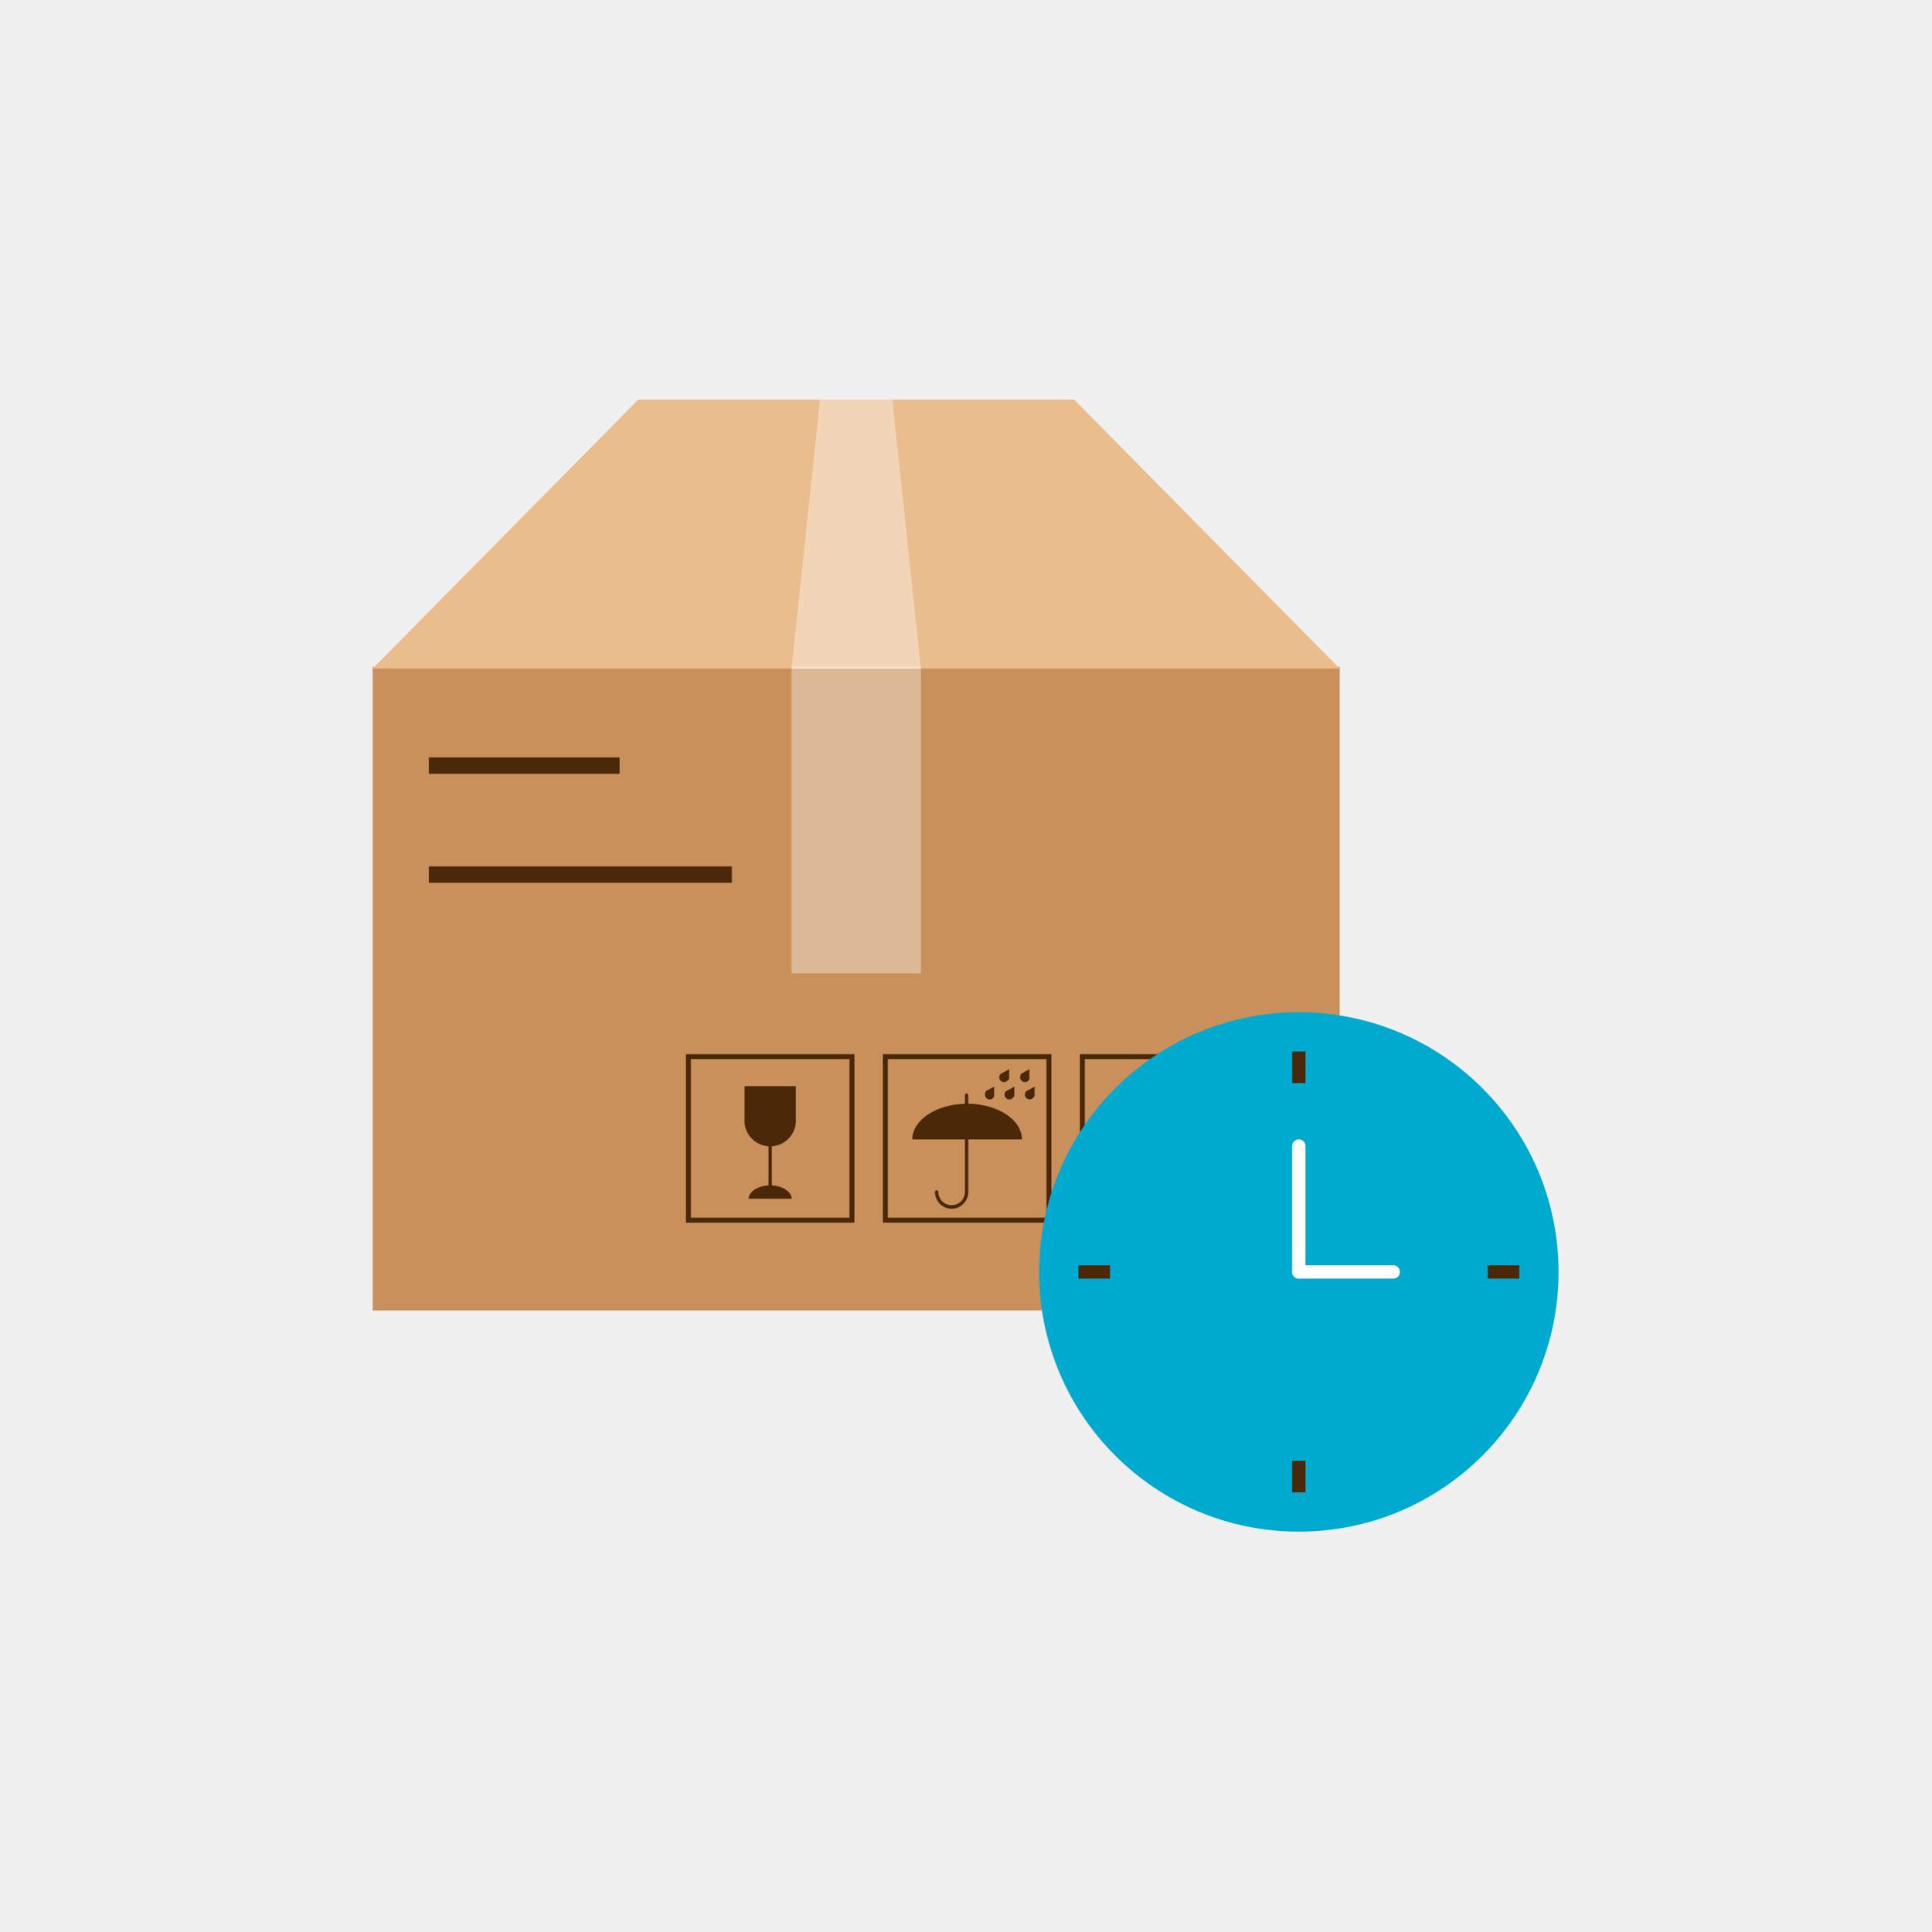
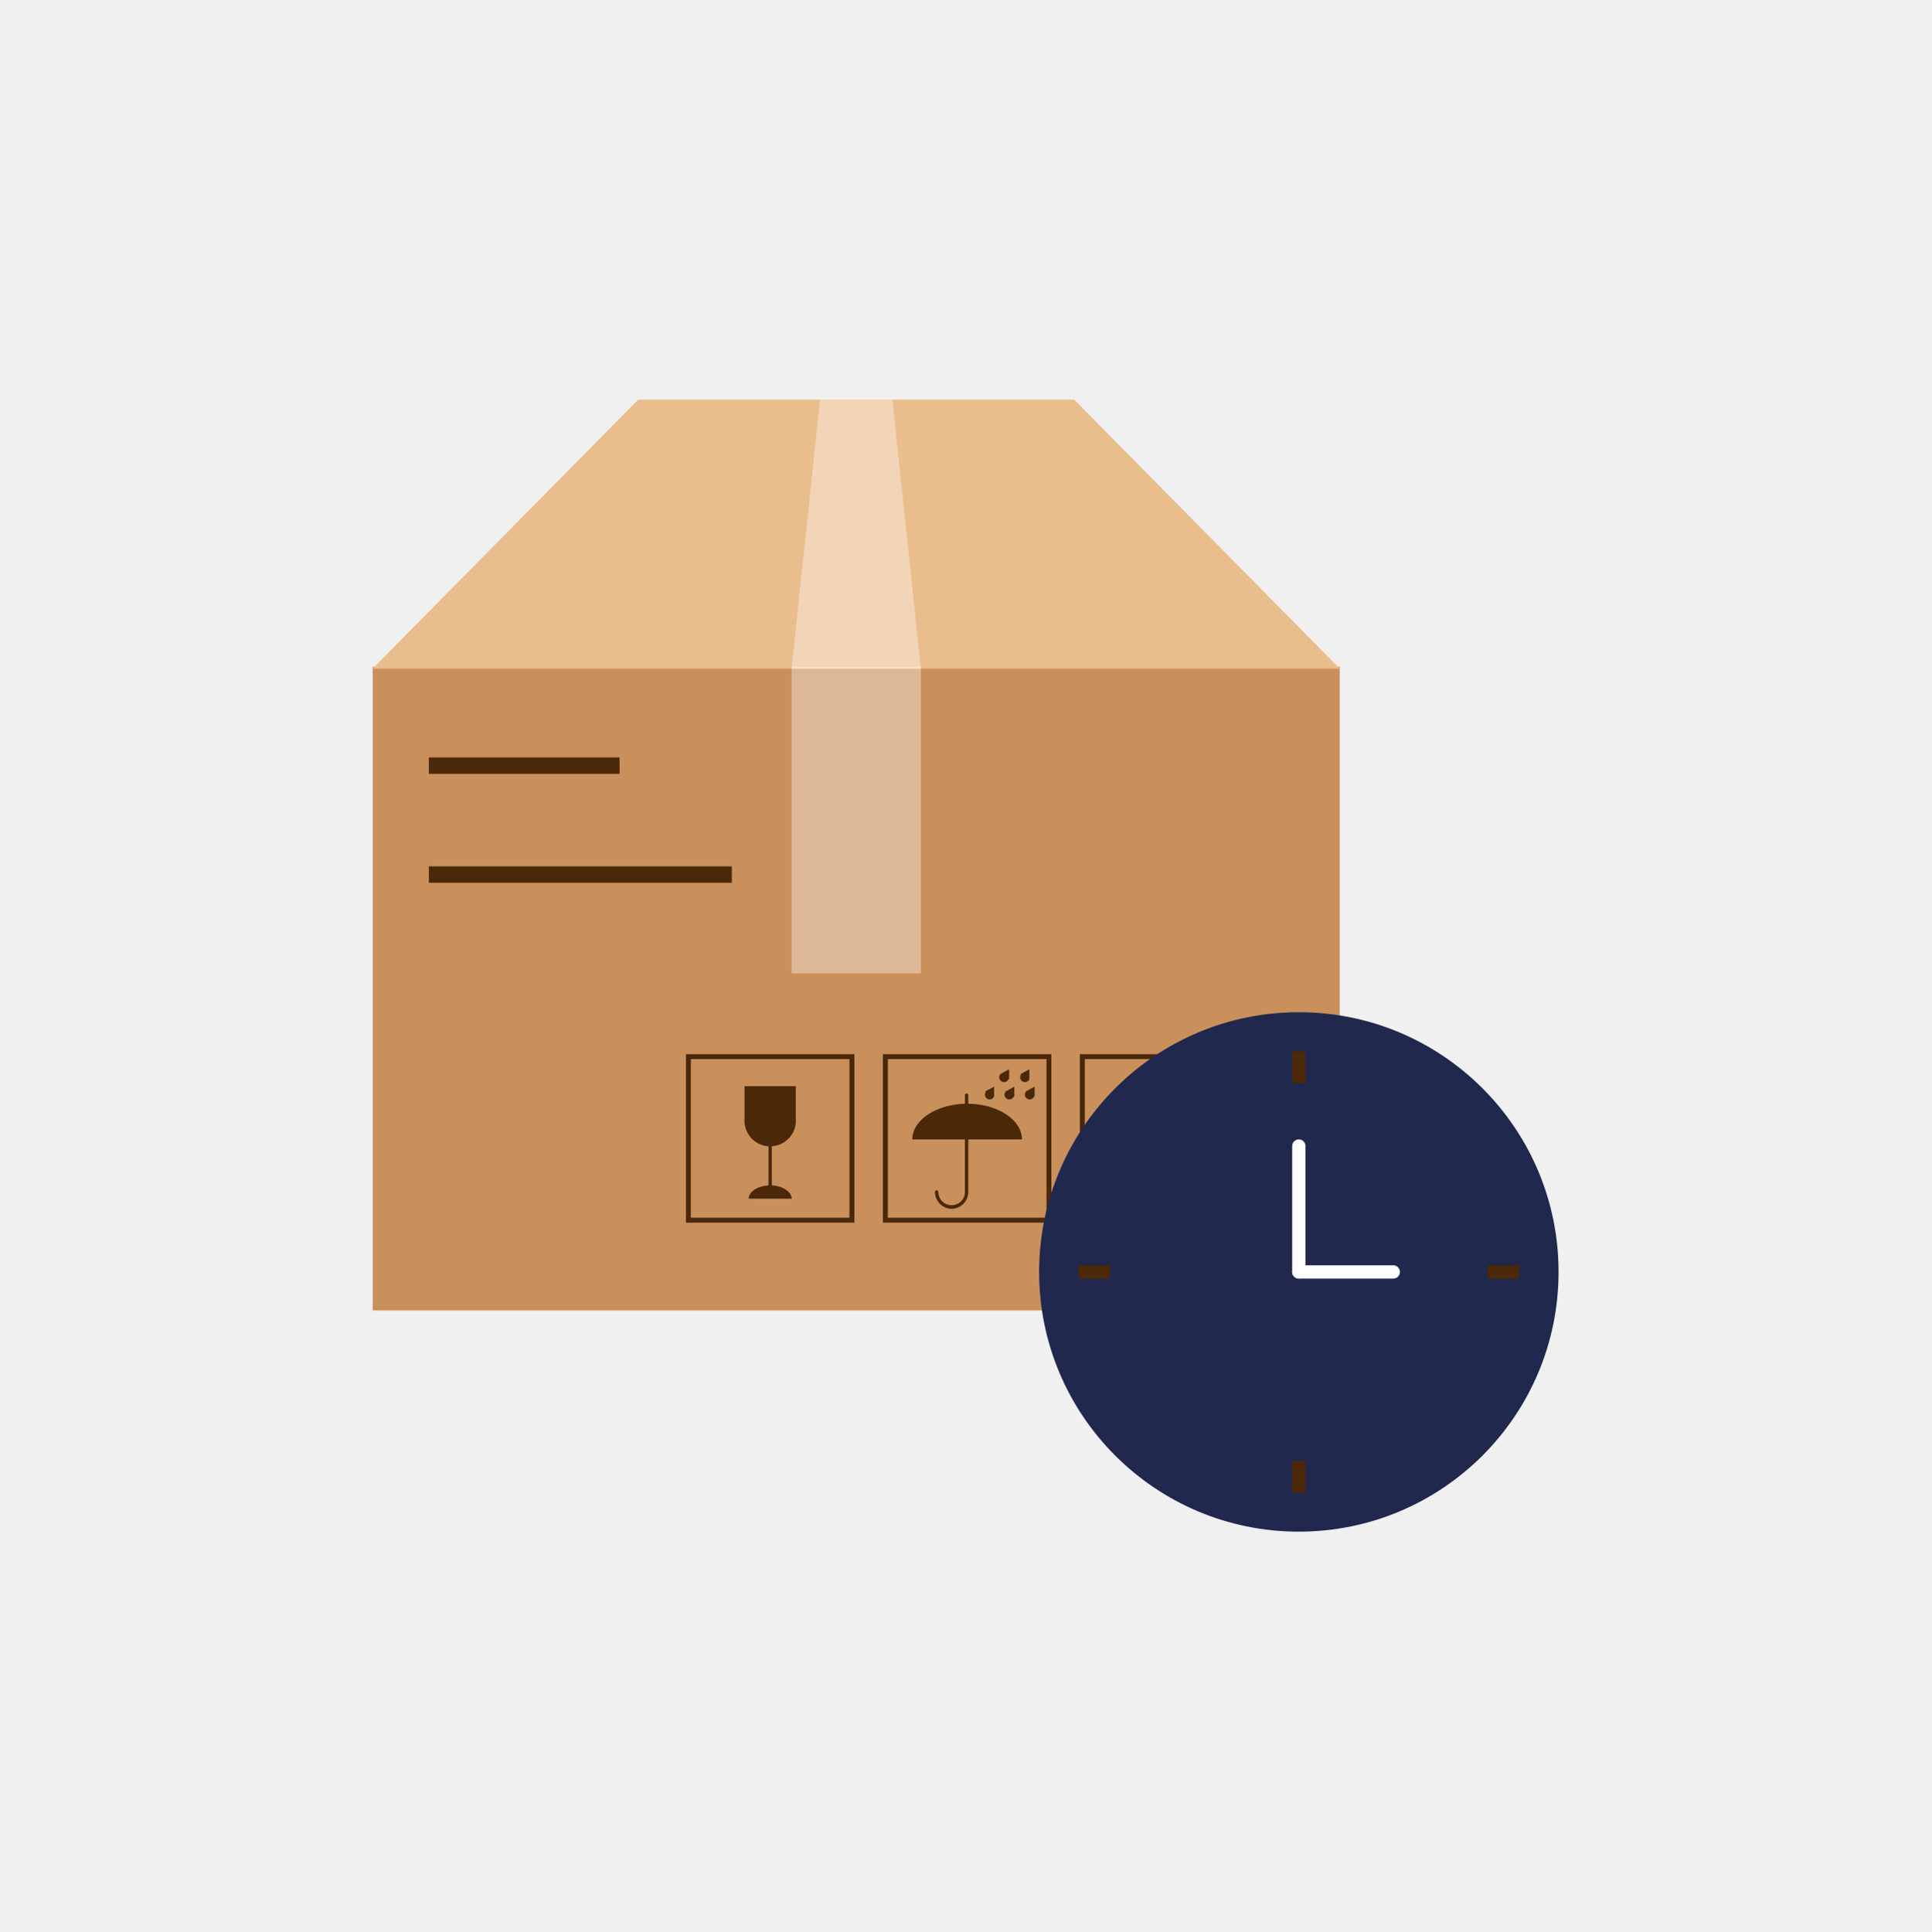
<svg xmlns="http://www.w3.org/2000/svg" id="Layer_1" data-name="Layer 1" width="145" height="145" viewBox="0 0 145 145">
  <defs>
-     <style>.cls-1{fill:#c9905c;}.cls-2{fill:#4a2808;}.cls-3{fill:#eabd8d;}.cls-4{fill:#fff;opacity:0.36;isolation:isolate;}.cls-5{fill:#00a9ce;}.cls-6,.cls-7{fill:none;}.cls-6{stroke:#fff;stroke-linecap:round;stroke-linejoin:round;}.cls-7{stroke:#4a2808;stroke-miterlimit:10;}</style>
+     <style>.cls-1{fill:#c9905c;}.cls-2{fill:#4a2808;}.cls-3{fill:#eabd8d;}.cls-4{fill:#fff;opacity:0.36;isolation:isolate;}.cls-5{fill:#20284D;}.cls-6,.cls-7{fill:none;}.cls-6{stroke:#fff;stroke-linecap:round;stroke-linejoin:round;}.cls-7{stroke:#4a2808;stroke-miterlimit:10;}</style>
  </defs>
  <rect class="cls-1" x="27.98" y="50.07" width="72.61" height="48.32" />
  <rect class="cls-2" x="32.2" y="56.87" width="14.32" height="1.23" />
  <rect class="cls-2" x="32.2" y="65.05" width="22.75" height="1.23" />
  <polyline class="cls-3" points="27.98 50.2 47.92 30 80.65 30 100.59 50.2" />
  <rect class="cls-4" x="59.43" y="50.07" width="9.72" height="23.01" />
  <polygon class="cls-4" points="61.57 30 67 30 69.14 50.2 59.43 50.2 61.57 30" />
  <path class="cls-2" d="M57.83,89c-.9,0-1.62.47-1.62,1h3.23C59.44,89.47,58.72,89,57.83,89Z" />
  <path class="cls-2" d="M57.83,89.65a.13.13,0,0,1-.13-.13V85.36a.13.13,0,0,1,.13-.12.13.13,0,0,1,.12.12v4.16A.13.13,0,0,1,57.83,89.65Z" />
  <path class="cls-2" d="M55.9,84a1.93,1.93,0,1,0,3.85,0V81.55H55.9Z" />
  <path class="cls-2" d="M64.15,91.8H51.5V79.15H64.15Zm-12.28-.37H63.78V79.52H51.87Z" />
  <path class="cls-2" d="M72.62,82.87c-2.27,0-4.12,1.2-4.12,2.68h8.23C76.73,84.07,74.89,82.87,72.62,82.87Z" />
  <path class="cls-2" d="M71.47,90.76a1.27,1.27,0,0,1-1.27-1.27.12.12,0,0,1,.13-.12.12.12,0,0,1,.12.12,1,1,0,0,0,2,0V82.23a.13.13,0,0,1,.13-.13.12.12,0,0,1,.12.13v7.26A1.27,1.27,0,0,1,71.47,90.76Z" />
  <path class="cls-2" d="M74.64,82.31l0-.72-.64.34L74,82a.37.37,0,0,0,.11.49.36.36,0,0,0,.5-.11Z" />
  <path class="cls-2" d="M76.16,82.31l0-.72-.63.34-.06.07a.36.36,0,0,0,.12.49.35.35,0,0,0,.49-.11Z" />
  <path class="cls-2" d="M75.77,81l0-.72-.64.35-.05.06a.36.36,0,0,0,.61.39A.44.44,0,0,0,75.77,81Z" />
  <path class="cls-2" d="M77.29,81l0-.72-.64.35,0,.06a.36.36,0,0,0,.61.39A.44.44,0,0,0,77.29,81Z" />
  <path class="cls-2" d="M77.68,82.31l0-.72-.63.34L77,82a.36.36,0,0,0,.12.49.35.35,0,0,0,.49-.11Z" />
  <path class="cls-2" d="M78.94,91.8H66.29V79.15H78.94Zm-12.28-.37H78.57V79.52H66.66Z" />
  <polygon class="cls-2" points="86.99 83.45 85.41 83.45 86.2 81.63 86.2 81.63 86.99 83.45" />
  <rect class="cls-2" x="85.85" y="82.91" width="0.7" height="5.07" />
  <polygon class="cls-2" points="89.4 83.45 87.83 83.45 88.61 81.63 88.61 81.63 89.4 83.45" />
  <rect class="cls-2" x="88.27" y="82.91" width="0.7" height="5.07" />
  <rect class="cls-2" x="87.06" y="86.44" width="0.7" height="5.07" transform="translate(176.38 1.57) rotate(90)" />
  <path class="cls-2" d="M93.73,91.8H81.08V79.15H93.73Zm-12.28-.37H93.36V79.52H81.45Z" />
  <circle class="cls-5" cx="97.52" cy="95.5" r="19.5" />
  <line class="cls-6" x1="97.52" y1="86.05" x2="97.52" y2="95.5" />
  <line class="cls-6" x1="104.61" y1="95.5" x2="97.52" y2="95.5" />
  <line class="cls-7" x1="114.07" y1="95.5" x2="111.7" y2="95.5" />
  <line class="cls-7" x1="83.34" y1="95.5" x2="80.97" y2="95.5" />
  <line class="cls-7" x1="97.52" y1="112.05" x2="97.52" y2="109.68" />
  <line class="cls-7" x1="97.52" y1="81.32" x2="97.52" y2="78.95" />
</svg>
